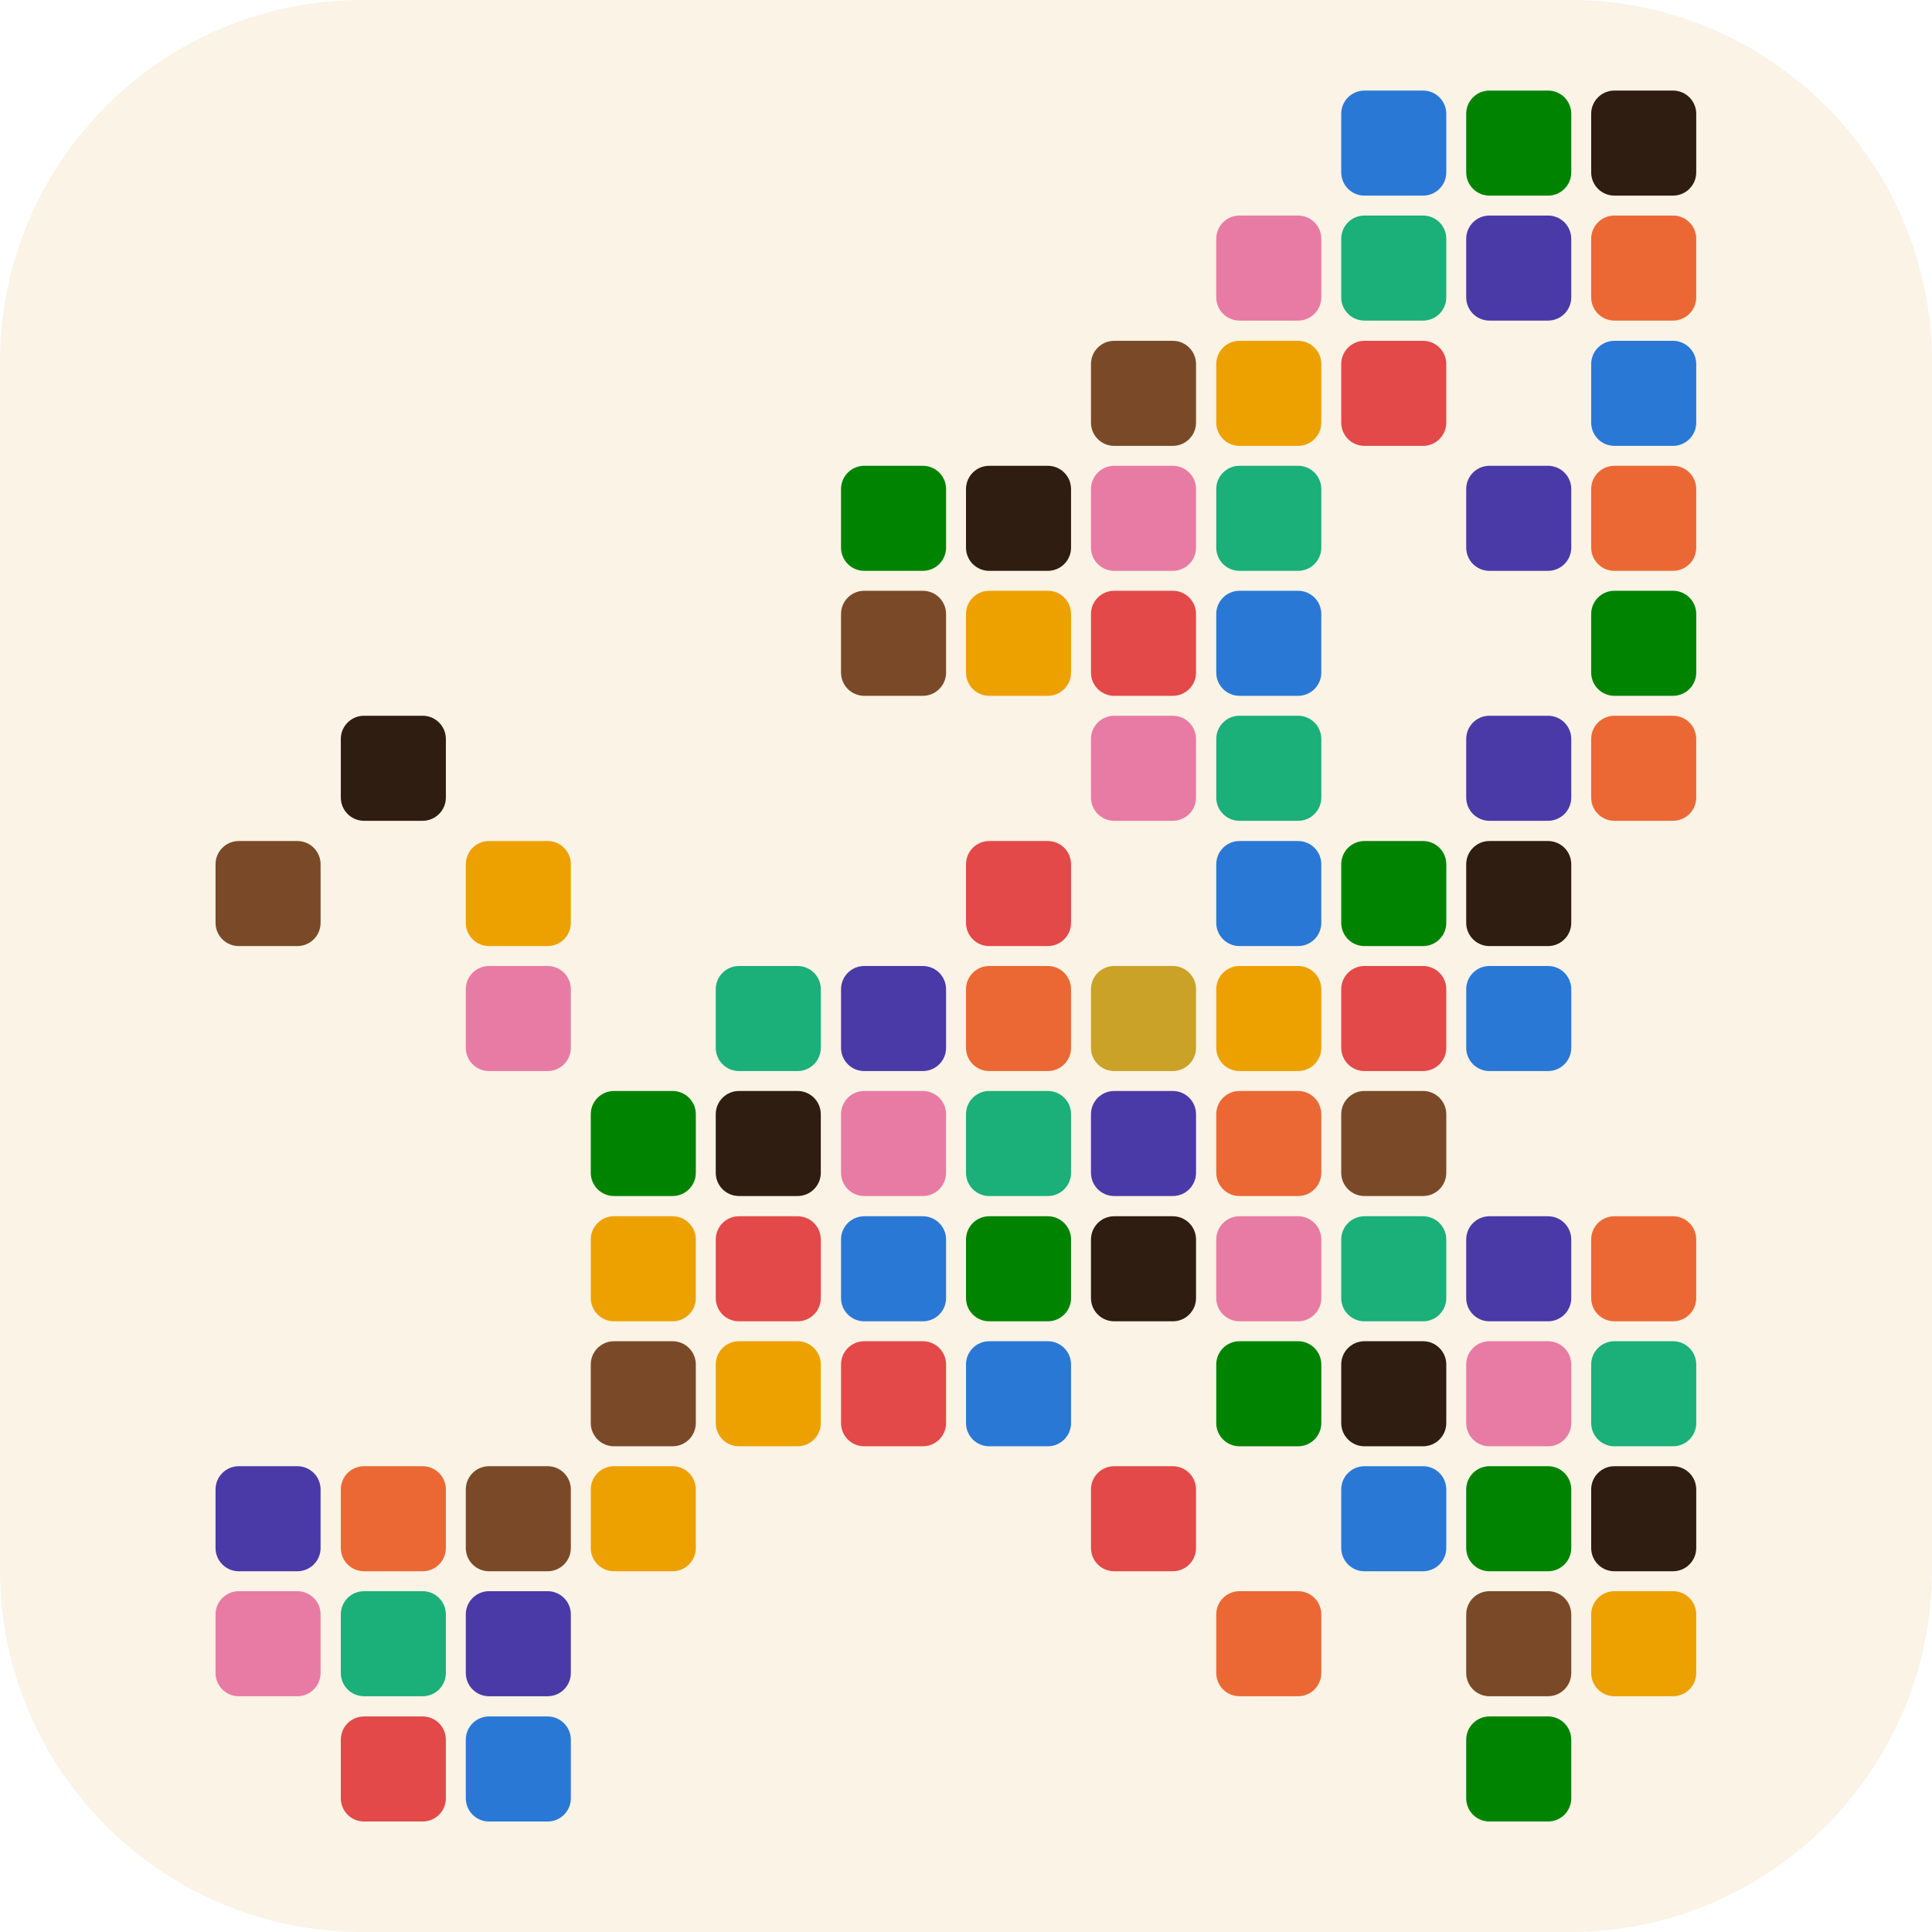
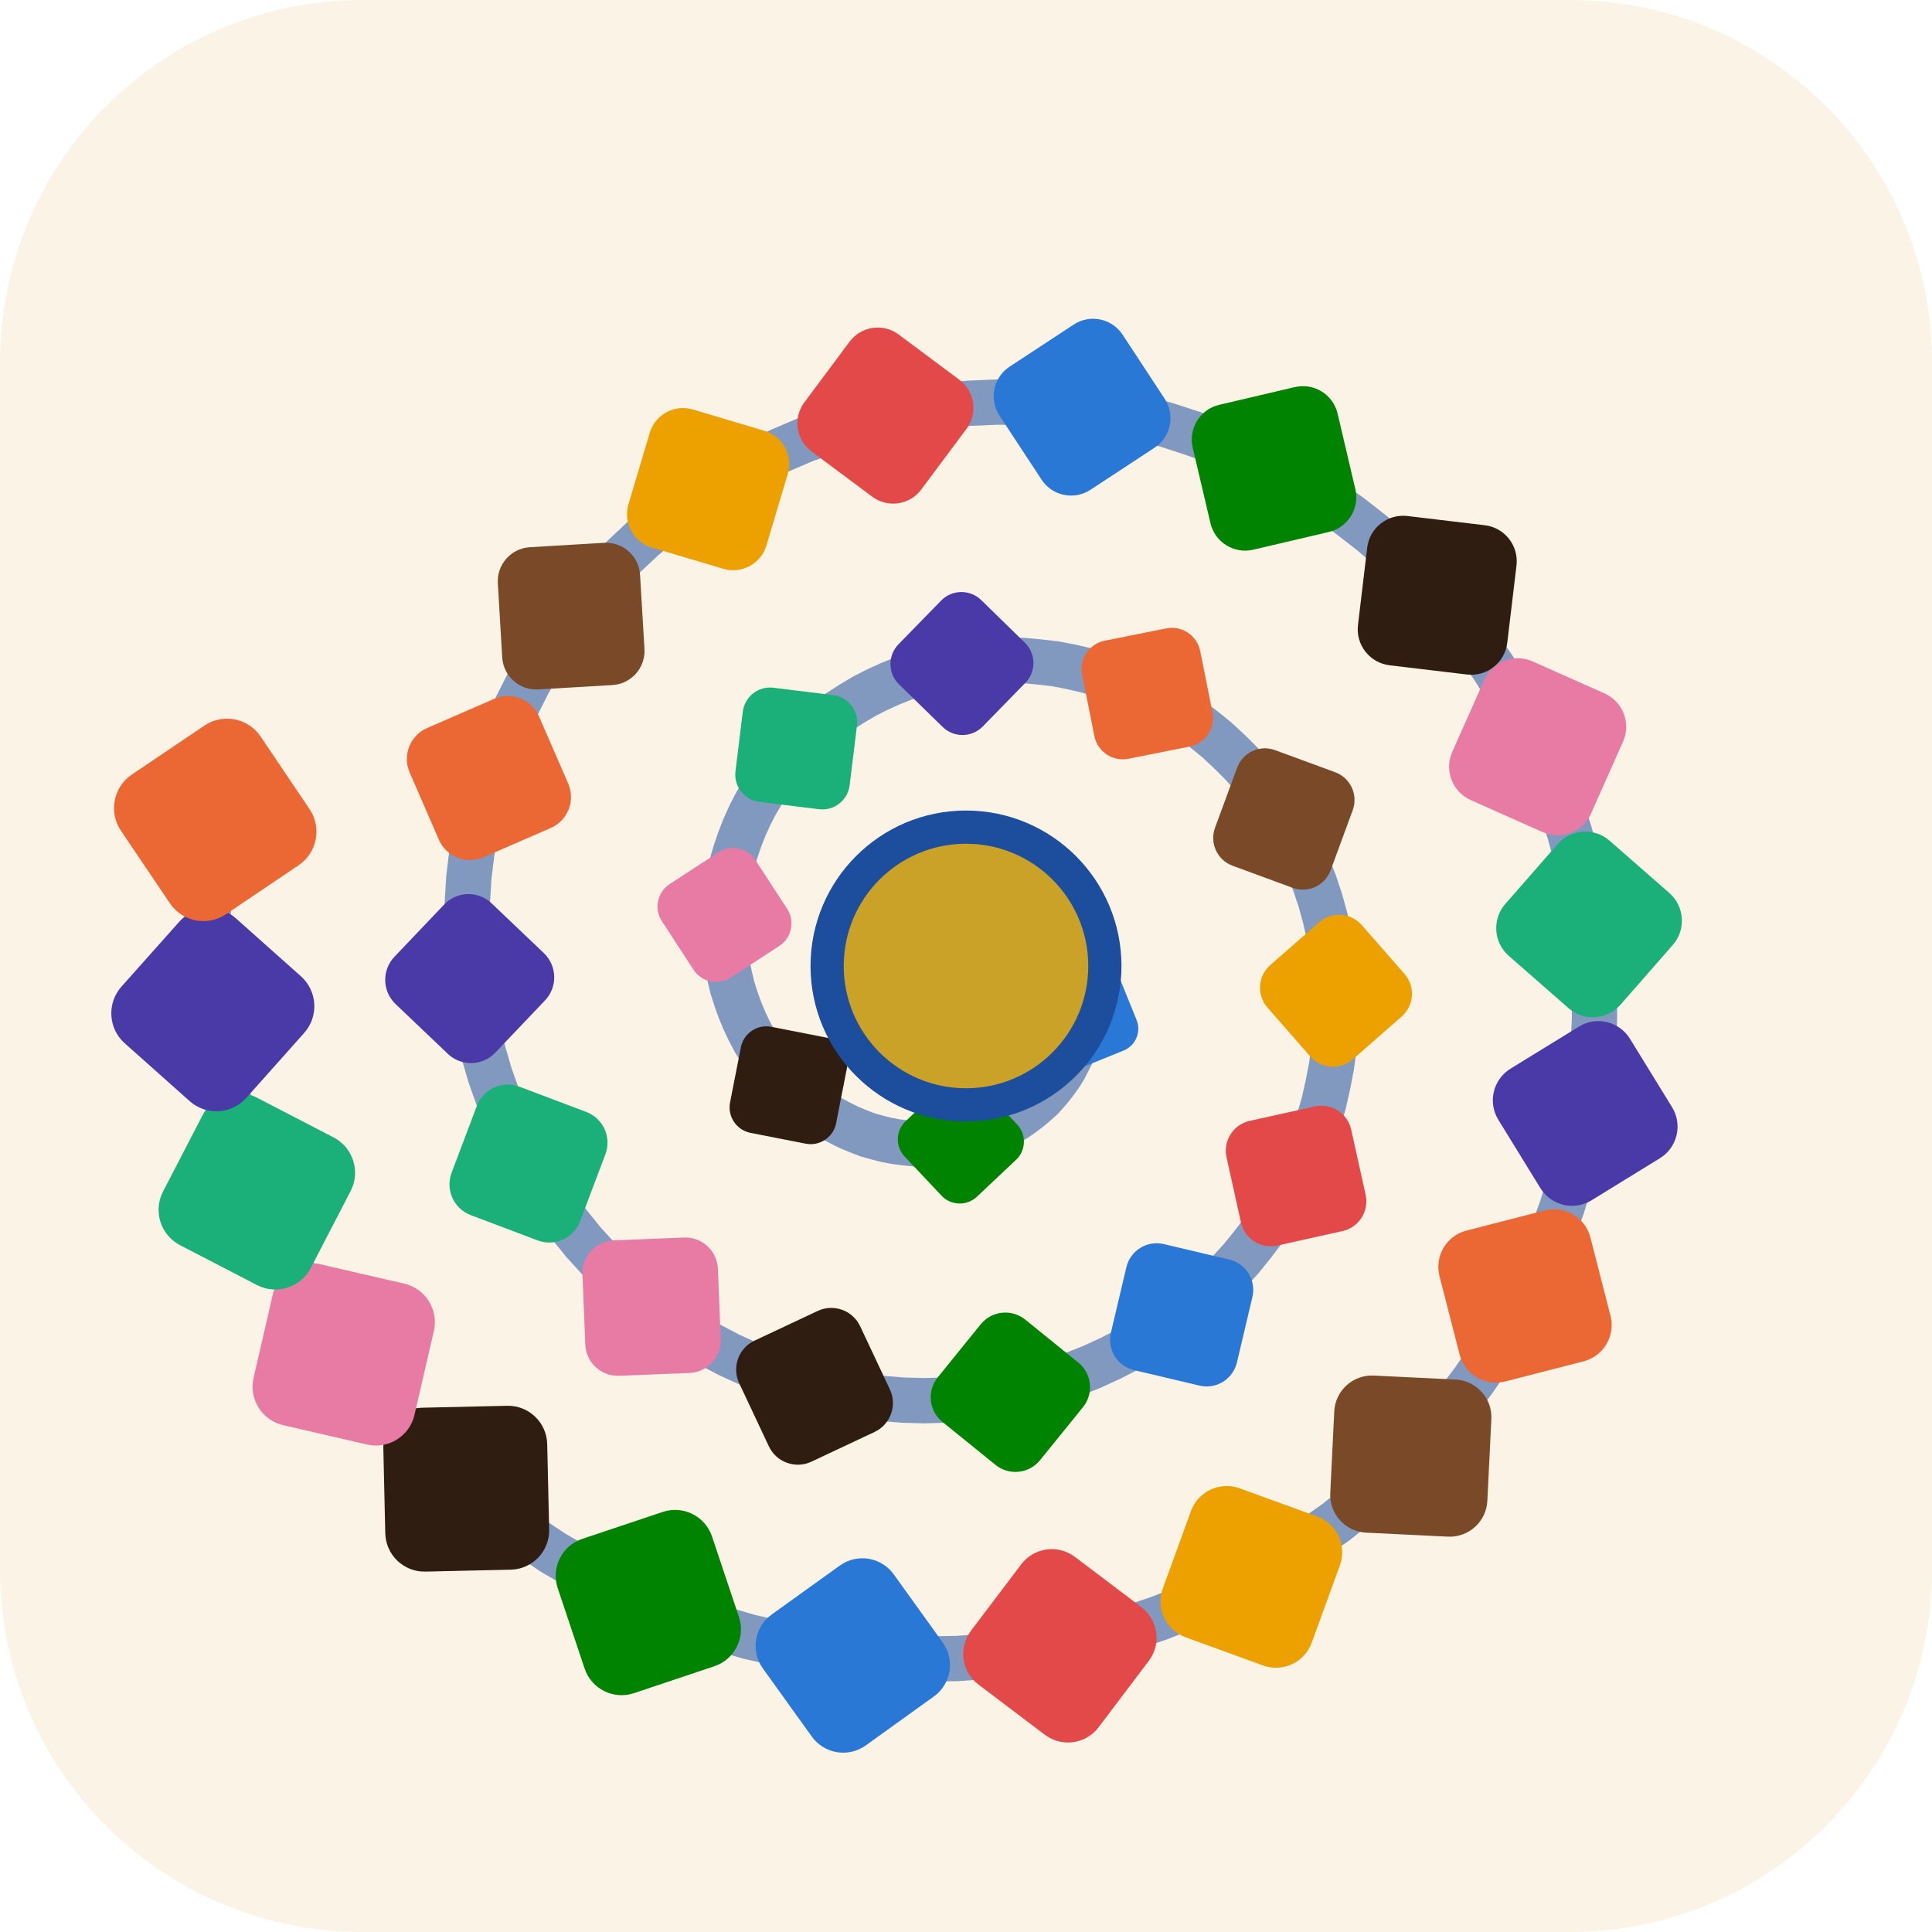
<svg xmlns="http://www.w3.org/2000/svg" viewBox="0 0 64 64">
  <style>
    .mm-bg{fill:#faf3e6}
-     @media (prefers-color-scheme: dark){
+     .mm-thread{stroke:#1d4e9e}
+     .mm-ring{stroke:#1d4e9e}
+     @media (prefers-color-scheme:dark){
      .mm-bg{fill:#1f1827}
-       .mm-draw{stroke:#c9a227;stroke-width:0.5}
+       .mm-thread{stroke:#8fb0ea}
+       .mm-ring{stroke:#8fb0ea}
+       .mm-draw{stroke:#c9a227;stroke-width:0.6}
    }
  </style>
  <rect class="mm-bg" width="64" height="64" rx="12" />
-   <rect x="44.43" y="3.00" width="3.48" height="3.48" rx="0.77" fill="#2a78d6" />
-   <rect x="48.57" y="3.00" width="3.48" height="3.48" rx="0.77" fill="#008300" />
-   <rect class="mm-draw" x="52.71" y="3.00" width="3.48" height="3.48" rx="0.77" fill="#2e1d10" />
-   <rect x="40.29" y="7.14" width="3.48" height="3.48" rx="0.77" fill="#e87ba4" />
-   <rect x="44.43" y="7.14" width="3.48" height="3.48" rx="0.77" fill="#1baf7a" />
-   <rect x="48.57" y="7.14" width="3.48" height="3.48" rx="0.77" fill="#4a3aa7" />
-   <rect x="52.71" y="7.14" width="3.48" height="3.48" rx="0.77" fill="#eb6834" />
-   <rect class="mm-draw" x="36.14" y="11.29" width="3.48" height="3.48" rx="0.77" fill="#7a4a28" />
-   <rect x="40.29" y="11.29" width="3.48" height="3.48" rx="0.77" fill="#eda100" />
-   <rect x="44.43" y="11.29" width="3.48" height="3.48" rx="0.77" fill="#e34948" />
-   <rect x="52.71" y="11.29" width="3.48" height="3.48" rx="0.77" fill="#2a78d6" />
-   <rect x="27.86" y="15.43" width="3.48" height="3.48" rx="0.77" fill="#008300" />
-   <rect class="mm-draw" x="32.00" y="15.43" width="3.48" height="3.48" rx="0.77" fill="#2e1d10" />
-   <rect x="36.14" y="15.43" width="3.48" height="3.48" rx="0.77" fill="#e87ba4" />
-   <rect x="40.29" y="15.43" width="3.48" height="3.48" rx="0.77" fill="#1baf7a" />
-   <rect x="48.57" y="15.43" width="3.48" height="3.48" rx="0.77" fill="#4a3aa7" />
-   <rect x="52.71" y="15.43" width="3.48" height="3.48" rx="0.77" fill="#eb6834" />
-   <rect class="mm-draw" x="27.86" y="19.57" width="3.48" height="3.48" rx="0.77" fill="#7a4a28" />
-   <rect x="32.00" y="19.57" width="3.48" height="3.48" rx="0.77" fill="#eda100" />
-   <rect x="36.14" y="19.57" width="3.48" height="3.48" rx="0.77" fill="#e34948" />
-   <rect x="40.29" y="19.57" width="3.48" height="3.48" rx="0.77" fill="#2a78d6" />
-   <rect x="52.71" y="19.57" width="3.48" height="3.48" rx="0.77" fill="#008300" />
-   <rect class="mm-draw" x="11.29" y="23.71" width="3.48" height="3.48" rx="0.77" fill="#2e1d10" />
-   <rect x="36.14" y="23.71" width="3.48" height="3.48" rx="0.77" fill="#e87ba4" />
-   <rect x="40.29" y="23.71" width="3.48" height="3.48" rx="0.77" fill="#1baf7a" />
-   <rect x="48.57" y="23.71" width="3.48" height="3.48" rx="0.77" fill="#4a3aa7" />
-   <rect x="52.71" y="23.71" width="3.48" height="3.48" rx="0.77" fill="#eb6834" />
-   <rect class="mm-draw" x="7.14" y="27.86" width="3.48" height="3.48" rx="0.77" fill="#7a4a28" />
-   <rect x="15.43" y="27.86" width="3.48" height="3.48" rx="0.77" fill="#eda100" />
-   <rect x="32.00" y="27.86" width="3.48" height="3.48" rx="0.77" fill="#e34948" />
-   <rect x="40.29" y="27.86" width="3.48" height="3.48" rx="0.77" fill="#2a78d6" />
-   <rect x="44.43" y="27.86" width="3.48" height="3.48" rx="0.77" fill="#008300" />
-   <rect class="mm-draw" x="48.57" y="27.86" width="3.48" height="3.48" rx="0.77" fill="#2e1d10" />
-   <rect x="15.43" y="32.00" width="3.48" height="3.48" rx="0.77" fill="#e87ba4" />
-   <rect x="23.71" y="32.00" width="3.48" height="3.48" rx="0.77" fill="#1baf7a" />
-   <rect x="27.86" y="32.00" width="3.48" height="3.48" rx="0.77" fill="#4a3aa7" />
-   <rect x="32.00" y="32.00" width="3.48" height="3.48" rx="0.77" fill="#eb6834" />
-   <rect class="mm-src" x="36.14" y="32.00" width="3.48" height="3.48" rx="0.77" fill="#c9a227" />
-   <rect x="40.29" y="32.00" width="3.48" height="3.48" rx="0.77" fill="#eda100" />
-   <rect x="44.43" y="32.00" width="3.48" height="3.48" rx="0.77" fill="#e34948" />
-   <rect x="48.57" y="32.00" width="3.48" height="3.48" rx="0.77" fill="#2a78d6" />
-   <rect x="19.57" y="36.14" width="3.48" height="3.48" rx="0.77" fill="#008300" />
-   <rect class="mm-draw" x="23.71" y="36.14" width="3.48" height="3.48" rx="0.77" fill="#2e1d10" />
-   <rect x="27.86" y="36.14" width="3.48" height="3.48" rx="0.77" fill="#e87ba4" />
-   <rect x="32.00" y="36.14" width="3.48" height="3.48" rx="0.77" fill="#1baf7a" />
-   <rect x="36.14" y="36.14" width="3.48" height="3.48" rx="0.77" fill="#4a3aa7" />
-   <rect x="40.29" y="36.14" width="3.48" height="3.48" rx="0.77" fill="#eb6834" />
-   <rect class="mm-draw" x="44.43" y="36.14" width="3.48" height="3.48" rx="0.77" fill="#7a4a28" />
-   <rect x="19.57" y="40.29" width="3.48" height="3.48" rx="0.77" fill="#eda100" />
-   <rect x="23.71" y="40.29" width="3.48" height="3.48" rx="0.77" fill="#e34948" />
-   <rect x="27.86" y="40.29" width="3.48" height="3.48" rx="0.77" fill="#2a78d6" />
-   <rect x="32.00" y="40.29" width="3.48" height="3.48" rx="0.77" fill="#008300" />
-   <rect class="mm-draw" x="36.14" y="40.29" width="3.48" height="3.48" rx="0.77" fill="#2e1d10" />
-   <rect x="40.29" y="40.29" width="3.48" height="3.48" rx="0.77" fill="#e87ba4" />
-   <rect x="44.43" y="40.29" width="3.48" height="3.48" rx="0.77" fill="#1baf7a" />
-   <rect x="48.57" y="40.29" width="3.48" height="3.48" rx="0.77" fill="#4a3aa7" />
-   <rect x="52.71" y="40.29" width="3.48" height="3.48" rx="0.77" fill="#eb6834" />
-   <rect class="mm-draw" x="19.57" y="44.43" width="3.48" height="3.48" rx="0.77" fill="#7a4a28" />
-   <rect x="23.71" y="44.43" width="3.48" height="3.48" rx="0.77" fill="#eda100" />
-   <rect x="27.86" y="44.43" width="3.48" height="3.48" rx="0.77" fill="#e34948" />
-   <rect x="32.00" y="44.43" width="3.48" height="3.48" rx="0.77" fill="#2a78d6" />
-   <rect x="40.29" y="44.43" width="3.48" height="3.48" rx="0.77" fill="#008300" />
-   <rect class="mm-draw" x="44.43" y="44.43" width="3.48" height="3.48" rx="0.77" fill="#2e1d10" />
-   <rect x="48.57" y="44.43" width="3.48" height="3.48" rx="0.77" fill="#e87ba4" />
-   <rect x="52.71" y="44.43" width="3.48" height="3.48" rx="0.77" fill="#1baf7a" />
-   <rect x="7.14" y="48.57" width="3.48" height="3.48" rx="0.77" fill="#4a3aa7" />
-   <rect x="11.29" y="48.57" width="3.48" height="3.48" rx="0.77" fill="#eb6834" />
-   <rect class="mm-draw" x="15.43" y="48.57" width="3.48" height="3.48" rx="0.77" fill="#7a4a28" />
-   <rect x="19.57" y="48.57" width="3.48" height="3.48" rx="0.77" fill="#eda100" />
-   <rect x="36.14" y="48.57" width="3.48" height="3.48" rx="0.77" fill="#e34948" />
-   <rect x="44.43" y="48.57" width="3.48" height="3.48" rx="0.77" fill="#2a78d6" />
-   <rect x="48.57" y="48.57" width="3.48" height="3.48" rx="0.77" fill="#008300" />
-   <rect class="mm-draw" x="52.71" y="48.57" width="3.48" height="3.48" rx="0.77" fill="#2e1d10" />
-   <rect x="7.14" y="52.71" width="3.48" height="3.48" rx="0.77" fill="#e87ba4" />
-   <rect x="11.29" y="52.71" width="3.48" height="3.48" rx="0.77" fill="#1baf7a" />
-   <rect x="15.43" y="52.71" width="3.48" height="3.48" rx="0.77" fill="#4a3aa7" />
-   <rect x="40.29" y="52.71" width="3.48" height="3.48" rx="0.77" fill="#eb6834" />
-   <rect class="mm-draw" x="48.57" y="52.71" width="3.48" height="3.48" rx="0.77" fill="#7a4a28" />
-   <rect x="52.71" y="52.71" width="3.48" height="3.48" rx="0.77" fill="#eda100" />
-   <rect x="11.29" y="56.86" width="3.48" height="3.48" rx="0.77" fill="#e34948" />
-   <rect x="15.43" y="56.86" width="3.48" height="3.48" rx="0.77" fill="#2a78d6" />
-   <rect x="48.57" y="56.86" width="3.48" height="3.48" rx="0.77" fill="#008300" />
+   <path class="mm-thread" d="M35.60 32.00 L35.66 32.18 L35.72 32.37 L35.76 32.57 L35.80 32.77 L35.82 32.98 L35.83 33.19 L35.83 33.40 L35.82 33.61 L35.80 33.83 L35.76 34.05 L35.71 34.27 L35.65 34.50 L35.57 34.72 L35.49 34.94 L35.38 35.15 L35.27 35.37 L35.14 35.58 L35.00 35.78 L34.85 35.98 L34.68 36.18 L34.51 36.37 L34.31 36.55 L34.11 36.72 L33.90 36.88 L33.67 37.04 L33.44 37.18 L33.19 37.31 L32.94 37.43 L32.67 37.54 L32.40 37.64 L32.12 37.72 L31.83 37.78 L31.54 37.84 L31.24 37.87 L30.93 37.90 L30.62 37.90 L30.31 37.89 L30.00 37.86 L29.68 37.82 L29.36 37.76 L29.05 37.68 L28.73 37.59 L28.42 37.47 L28.11 37.34 L27.81 37.19 L27.51 37.03 L27.21 36.85 L26.93 36.65 L26.65 36.43 L26.38 36.20 L26.12 35.95 L25.87 35.69 L25.63 35.41 L25.41 35.12 L25.20 34.81 L25.00 34.49 L24.82 34.15 L24.66 33.81 L24.51 33.45 L24.38 33.09 L24.26 32.71 L24.17 32.33 L24.09 31.93 L24.04 31.53 L24.00 31.13 L23.99 30.72 L24.00 30.31 L24.03 29.89 L24.08 29.48 L24.15 29.06 L24.24 28.64 L24.36 28.23 L24.50 27.82 L24.66 27.41 L24.84 27.01 L25.04 26.62 L25.27 26.23 L25.52 25.86 L25.78 25.49 L26.07 25.14 L26.38 24.80 L26.71 24.47 L27.06 24.16 L27.42 23.86 L27.80 23.58 L28.20 23.32 L28.62 23.07 L29.05 22.85 L29.49 22.65 L29.94 22.47 L30.41 22.31 L30.89 22.17 L31.38 22.06 L31.88 21.98 L32.38 21.91 L32.89 21.88 L33.40 21.87 L33.92 21.88 L34.44 21.93 L34.96 21.99 L35.48 22.09 L36.00 22.21 L36.51 22.36 L37.02 22.54 L37.52 22.74 L38.01 22.97 L38.50 23.23 L38.97 23.51 L39.43 23.82 L39.88 24.16 L40.31 24.51 L40.73 24.90 L41.13 25.30 L41.51 25.73 L41.87 26.18 L42.21 26.64 L42.53 27.13 L42.82 27.64 L43.09 28.16 L43.33 28.70 L43.55 29.26 L43.74 29.83 L43.90 30.41 L44.03 31.00 L44.14 31.60 L44.21 32.21 L44.25 32.82 L44.26 33.44 L44.24 34.06 L44.19 34.69 L44.11 35.31 L43.99 35.93 L43.85 36.55 L43.67 37.17 L43.45 37.77 L43.21 38.37 L42.94 38.96 L42.63 39.54 L42.29 40.10 L41.93 40.65 L41.53 41.18 L41.11 41.70 L40.66 42.19 L40.18 42.67 L39.67 43.12 L39.14 43.55 L38.59 43.95 L38.01 44.33 L37.42 44.67 L36.80 44.99 L36.17 45.28 L35.51 45.54 L34.85 45.77 L34.17 45.96 L33.47 46.12 L32.77 46.24 L32.06 46.33 L31.34 46.38 L30.61 46.40 L29.89 46.38 L29.16 46.32 L28.43 46.23 L27.70 46.10 L26.98 45.93 L26.26 45.73 L25.55 45.48 L24.85 45.20 L24.17 44.89 L23.50 44.54 L22.84 44.15 L22.20 43.73 L21.58 43.28 L20.98 42.79 L20.40 42.27 L19.85 41.72 L19.32 41.14 L18.83 40.53 L18.36 39.90 L17.92 39.24 L17.51 38.55 L17.14 37.85 L16.80 37.12 L16.50 36.37 L16.23 35.61 L16.00 34.82 L15.82 34.03 L15.67 33.22 L15.56 32.41 L15.49 31.58 L15.46 30.75 L15.48 29.92 L15.53 29.08 L15.63 28.25 L15.78 27.42 L15.96 26.59 L16.19 25.77 L16.46 24.96 L16.77 24.16 L17.12 23.38 L17.51 22.61 L17.94 21.85 L18.41 21.12 L18.92 20.41 L19.47 19.72 L20.05 19.06 L20.67 18.43 L21.32 17.82 L22.01 17.25 L22.72 16.71 L23.46 16.21 L24.23 15.74 L25.03 15.31 L25.85 14.92 L26.69 14.56 L27.55 14.26 L28.43 13.99 L29.33 13.76 L30.23 13.59 L31.15 13.45 L32.08 13.36 L33.02 13.32 L33.96 13.33 L34.90 13.38 L35.84 13.48 L36.78 13.63 L37.71 13.83 L38.63 14.07 L39.55 14.37 L40.45 14.70 L41.34 15.09 L42.21 15.52 L43.06 15.99 L43.88 16.51 L44.69 17.07 L45.46 17.67 L46.21 18.32 L46.93 19.00 L47.62 19.72 L48.27 20.48 L48.88 21.27 L49.45 22.09 L49.99 22.94 L50.48 23.83 L50.93 24.74 L51.33 25.67 L51.69 26.63 L52.00 27.60 L52.27 28.60 L52.48 29.61 L52.64 30.63 L52.75 31.66 L52.81 32.70 L52.82 33.75 L52.77 34.79 L52.67 35.84 L52.52 36.88 L52.32 37.92 L52.06 38.95 L51.75 39.97 L51.39 40.98 L50.98 41.97 L50.52 42.94 L50.00 43.89 L49.44 44.81 L48.83 45.71 L48.18 46.58 L47.48 47.42 L46.73 48.23 L45.95 48.99 L45.12 49.73 L44.26 50.42 L43.35 51.06 L42.42 51.67 L41.45 52.23 L40.46 52.74 L39.43 53.20 L38.38 53.61 L37.31 53.97 L36.22 54.27 L35.11 54.52 L33.99 54.72 L32.85 54.86 L31.71 54.94 L30.56 54.96 L29.40 54.93 L28.25 54.84 L27.10 54.69 L25.95 54.48 L24.81 54.22 L23.69 53.89 L22.58 53.51 L21.48 53.08 L20.41 52.59 L19.36 52.04 L18.33 51.44 L17.34 50.78 L16.37 50.08 L15.44 49.32 L14.55 48.52 L13.69 47.67 L12.87 46.78 L12.10 45.85 L11.38 44.87 L10.70 43.86 L10.07 42.81 L9.50 41.73 L8.98 40.61 L8.51 39.47 L8.10 38.31 L7.75 37.12 L7.45 35.91 L7.22 34.69 L7.05 33.45 L6.94 32.20 L6.89 30.94 L6.91 29.68 L6.99 28.42 L7.13 27.16 L7.34 25.91 L7.61 24.67" fill="none" stroke-width="1.5" stroke-linecap="round" opacity="0.55" />
+   <rect x="34.19" y="31.98" width="3.26" height="3.26" rx="0.78" fill="#2a78d6" transform="rotate(67.9 35.82 33.61)" />
+   <rect x="30.11" y="36.06" width="3.44" height="3.44" rx="0.83" fill="#008300" transform="rotate(136.7 31.83 37.78)" />
+   <rect class="mm-draw" x="24.33" y="34.16" width="3.58" height="3.58" rx="0.86" fill="#2e1d10" transform="rotate(191.1 26.12 35.95)" />
+   <rect x="22.15" y="28.46" width="3.70" height="3.70" rx="0.89" fill="#e87ba4" transform="rotate(236.9 24.00 30.31)" />
+   <rect x="24.48" y="22.89" width="3.81" height="3.81" rx="0.91" fill="#1baf7a" transform="rotate(277.0 26.38 24.80)" />
+   <rect x="29.92" y="20.02" width="3.90" height="3.90" rx="0.94" fill="#4a3aa7" transform="rotate(314.3 31.88 21.98)" />
+   <rect x="36.01" y="20.98" width="3.99" height="3.99" rx="0.96" fill="#eb6834" transform="rotate(348.7 38.01 22.97)" />
+   <rect class="mm-draw" x="40.49" y="25.09" width="4.08" height="4.08" rx="0.98" fill="#7a4a28" transform="rotate(380.2 42.53 27.13)" />
+   <rect x="42.18" y="30.74" width="4.15" height="4.15" rx="1.00" fill="#eda100" transform="rotate(408.8 44.25 32.82)" />
+   <rect x="40.82" y="36.85" width="4.23" height="4.23" rx="1.01" fill="#e34948" transform="rotate(437.5 42.94 38.96)" />
+   <rect x="37.00" y="41.40" width="4.29" height="4.29" rx="1.03" fill="#2a78d6" transform="rotate(463.3 39.14 43.55)" />
+   <rect x="31.29" y="43.94" width="4.36" height="4.36" rx="1.05" fill="#008300" transform="rotate(489.0 33.47 46.12)" />
+   <rect class="mm-draw" x="24.76" y="43.72" width="4.43" height="4.43" rx="1.06" fill="#2e1d10" transform="rotate(514.8 26.98 45.93)" />
+   <rect x="19.33" y="41.03" width="4.49" height="4.49" rx="1.08" fill="#e87ba4" transform="rotate(537.7 21.58 43.28)" />
+   <rect x="15.24" y="36.28" width="4.55" height="4.55" rx="1.09" fill="#1baf7a" transform="rotate(560.7 17.51 38.55)" />
+   <rect x="13.25" y="30.10" width="4.61" height="4.61" rx="1.11" fill="#4a3aa7" transform="rotate(583.6 15.56 32.41)" />
+   <rect x="13.85" y="23.44" width="4.67" height="4.67" rx="1.12" fill="#eb6834" transform="rotate(606.5 16.19 25.77)" />
+   <rect class="mm-draw" x="16.56" y="18.05" width="4.72" height="4.72" rx="1.13" fill="#7a4a28" transform="rotate(626.6 18.92 20.41)" />
+   <rect x="21.08" y="13.82" width="4.77" height="4.77" rx="1.15" fill="#eda100" transform="rotate(646.6 23.46 16.21)" />
+   <rect x="26.91" y="11.35" width="4.83" height="4.83" rx="1.16" fill="#e34948" transform="rotate(666.7 29.33 13.76)" />
+   <rect x="33.40" y="11.05" width="4.88" height="4.88" rx="1.17" fill="#2a78d6" transform="rotate(686.7 35.84 13.48)" />
+   <rect x="39.74" y="13.05" width="4.93" height="4.93" rx="1.18" fill="#008300" transform="rotate(706.8 42.21 15.52)" />
+   <rect class="mm-draw" x="45.12" y="17.23" width="4.98" height="4.98" rx="1.20" fill="#2e1d10" transform="rotate(726.8 47.62 19.72)" />
+   <rect x="48.42" y="22.22" width="5.03" height="5.03" rx="1.21" fill="#e87ba4" transform="rotate(744.0 50.93 24.74)" />
+   <rect x="50.10" y="28.09" width="5.07" height="5.07" rx="1.22" fill="#1baf7a" transform="rotate(761.2 52.64 30.63)" />
+   <rect x="49.96" y="34.33" width="5.12" height="5.12" rx="1.23" fill="#4a3aa7" transform="rotate(778.4 52.52 36.88)" />
+   <rect x="47.93" y="40.36" width="5.16" height="5.16" rx="1.24" fill="#eb6834" transform="rotate(795.6 50.52 42.94)" />
+   <rect class="mm-draw" x="44.13" y="45.62" width="5.21" height="5.21" rx="1.25" fill="#7a4a28" transform="rotate(812.8 46.73 48.23)" />
+   <rect x="38.83" y="49.60" width="5.25" height="5.25" rx="1.26" fill="#eda100" transform="rotate(830.0 41.45 52.23)" />
+   <rect x="32.46" y="51.87" width="5.30" height="5.30" rx="1.27" fill="#e34948" transform="rotate(847.1 35.11 54.52)" />
+   <rect x="25.58" y="52.17" width="5.34" height="5.34" rx="1.28" fill="#2a78d6" transform="rotate(864.3 28.25 54.84)" />
+   <rect x="18.79" y="50.38" width="5.39" height="5.39" rx="1.29" fill="#008300" transform="rotate(881.5 21.48 53.08)" />
+   <rect class="mm-draw" x="12.72" y="46.61" width="5.43" height="5.43" rx="1.30" fill="#2e1d10" transform="rotate(898.7 15.44 49.32)" />
+   <rect x="8.64" y="42.14" width="5.47" height="5.47" rx="1.31" fill="#e87ba4" transform="rotate(913.0 11.38 44.87)" />
+   <rect x="5.76" y="36.72" width="5.51" height="5.51" rx="1.32" fill="#1baf7a" transform="rotate(927.4 8.51 39.47)" />
+   <rect x="4.28" y="30.68" width="5.54" height="5.54" rx="1.33" fill="#4a3aa7" transform="rotate(941.7 7.05 33.45)" />
+   <rect x="4.34" y="24.37" width="5.58" height="5.58" rx="1.34" fill="#eb6834" transform="rotate(956.0 7.13 27.16)" />
+   <circle cx="32" cy="32" r="4.6" fill="#c9a227" />
+   <circle class="mm-ring" cx="32" cy="32" r="4.6" fill="none" stroke-width="1.1" />
</svg>
